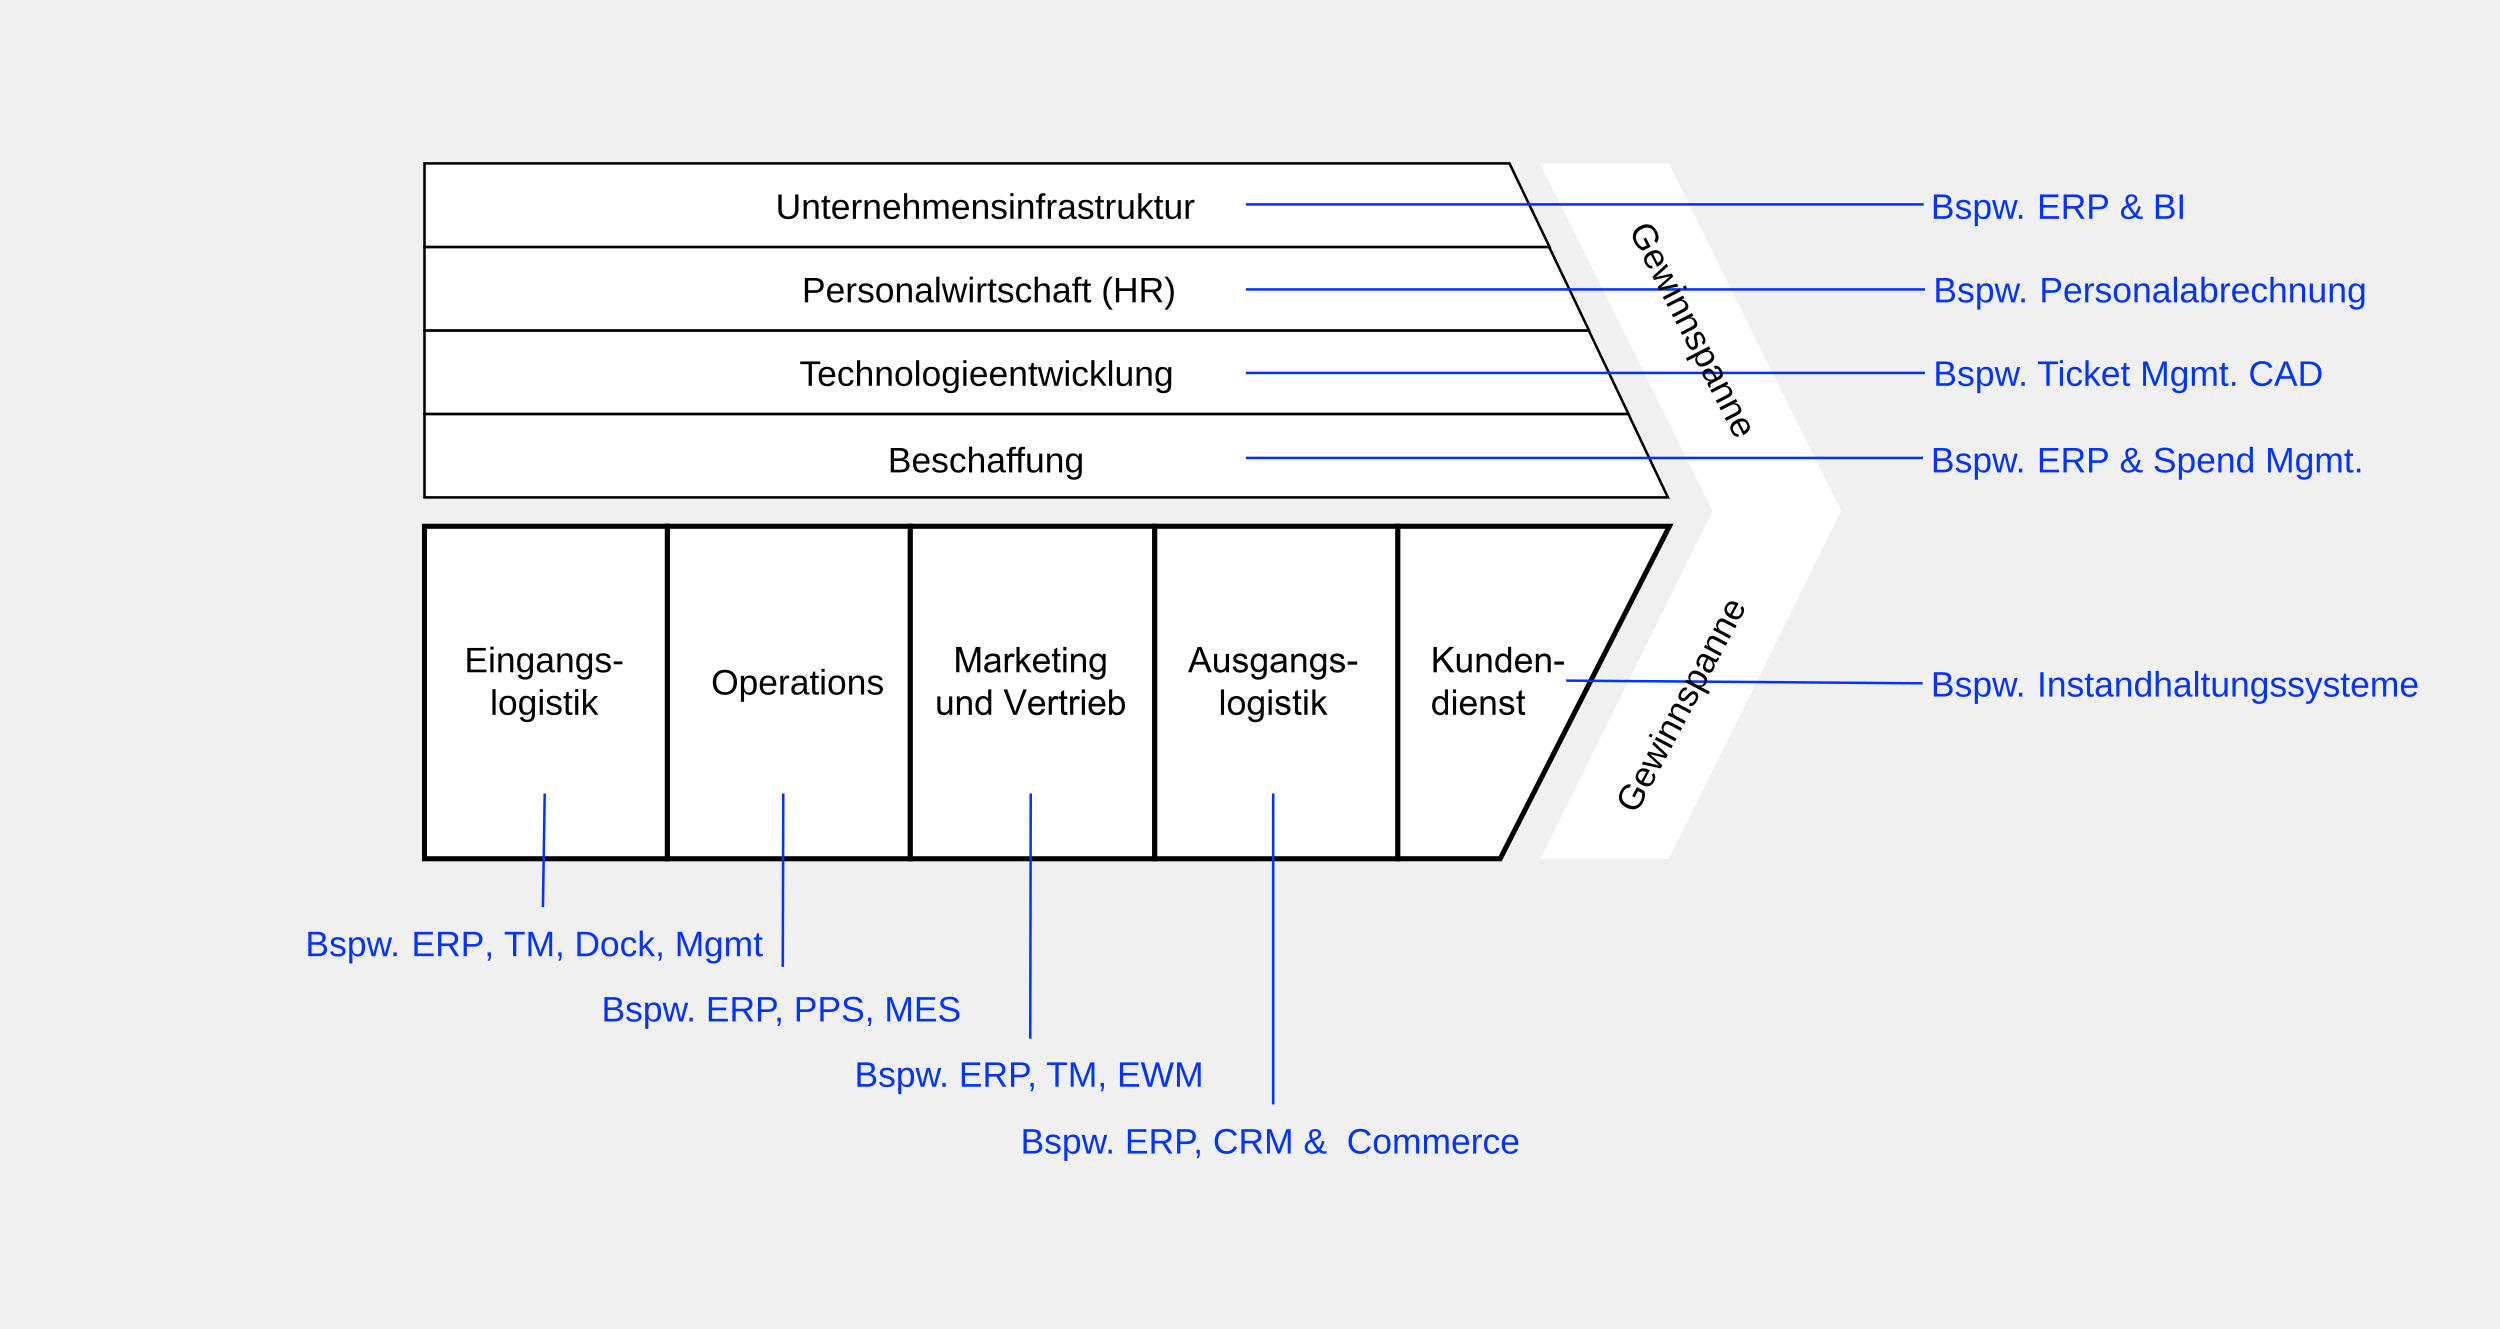
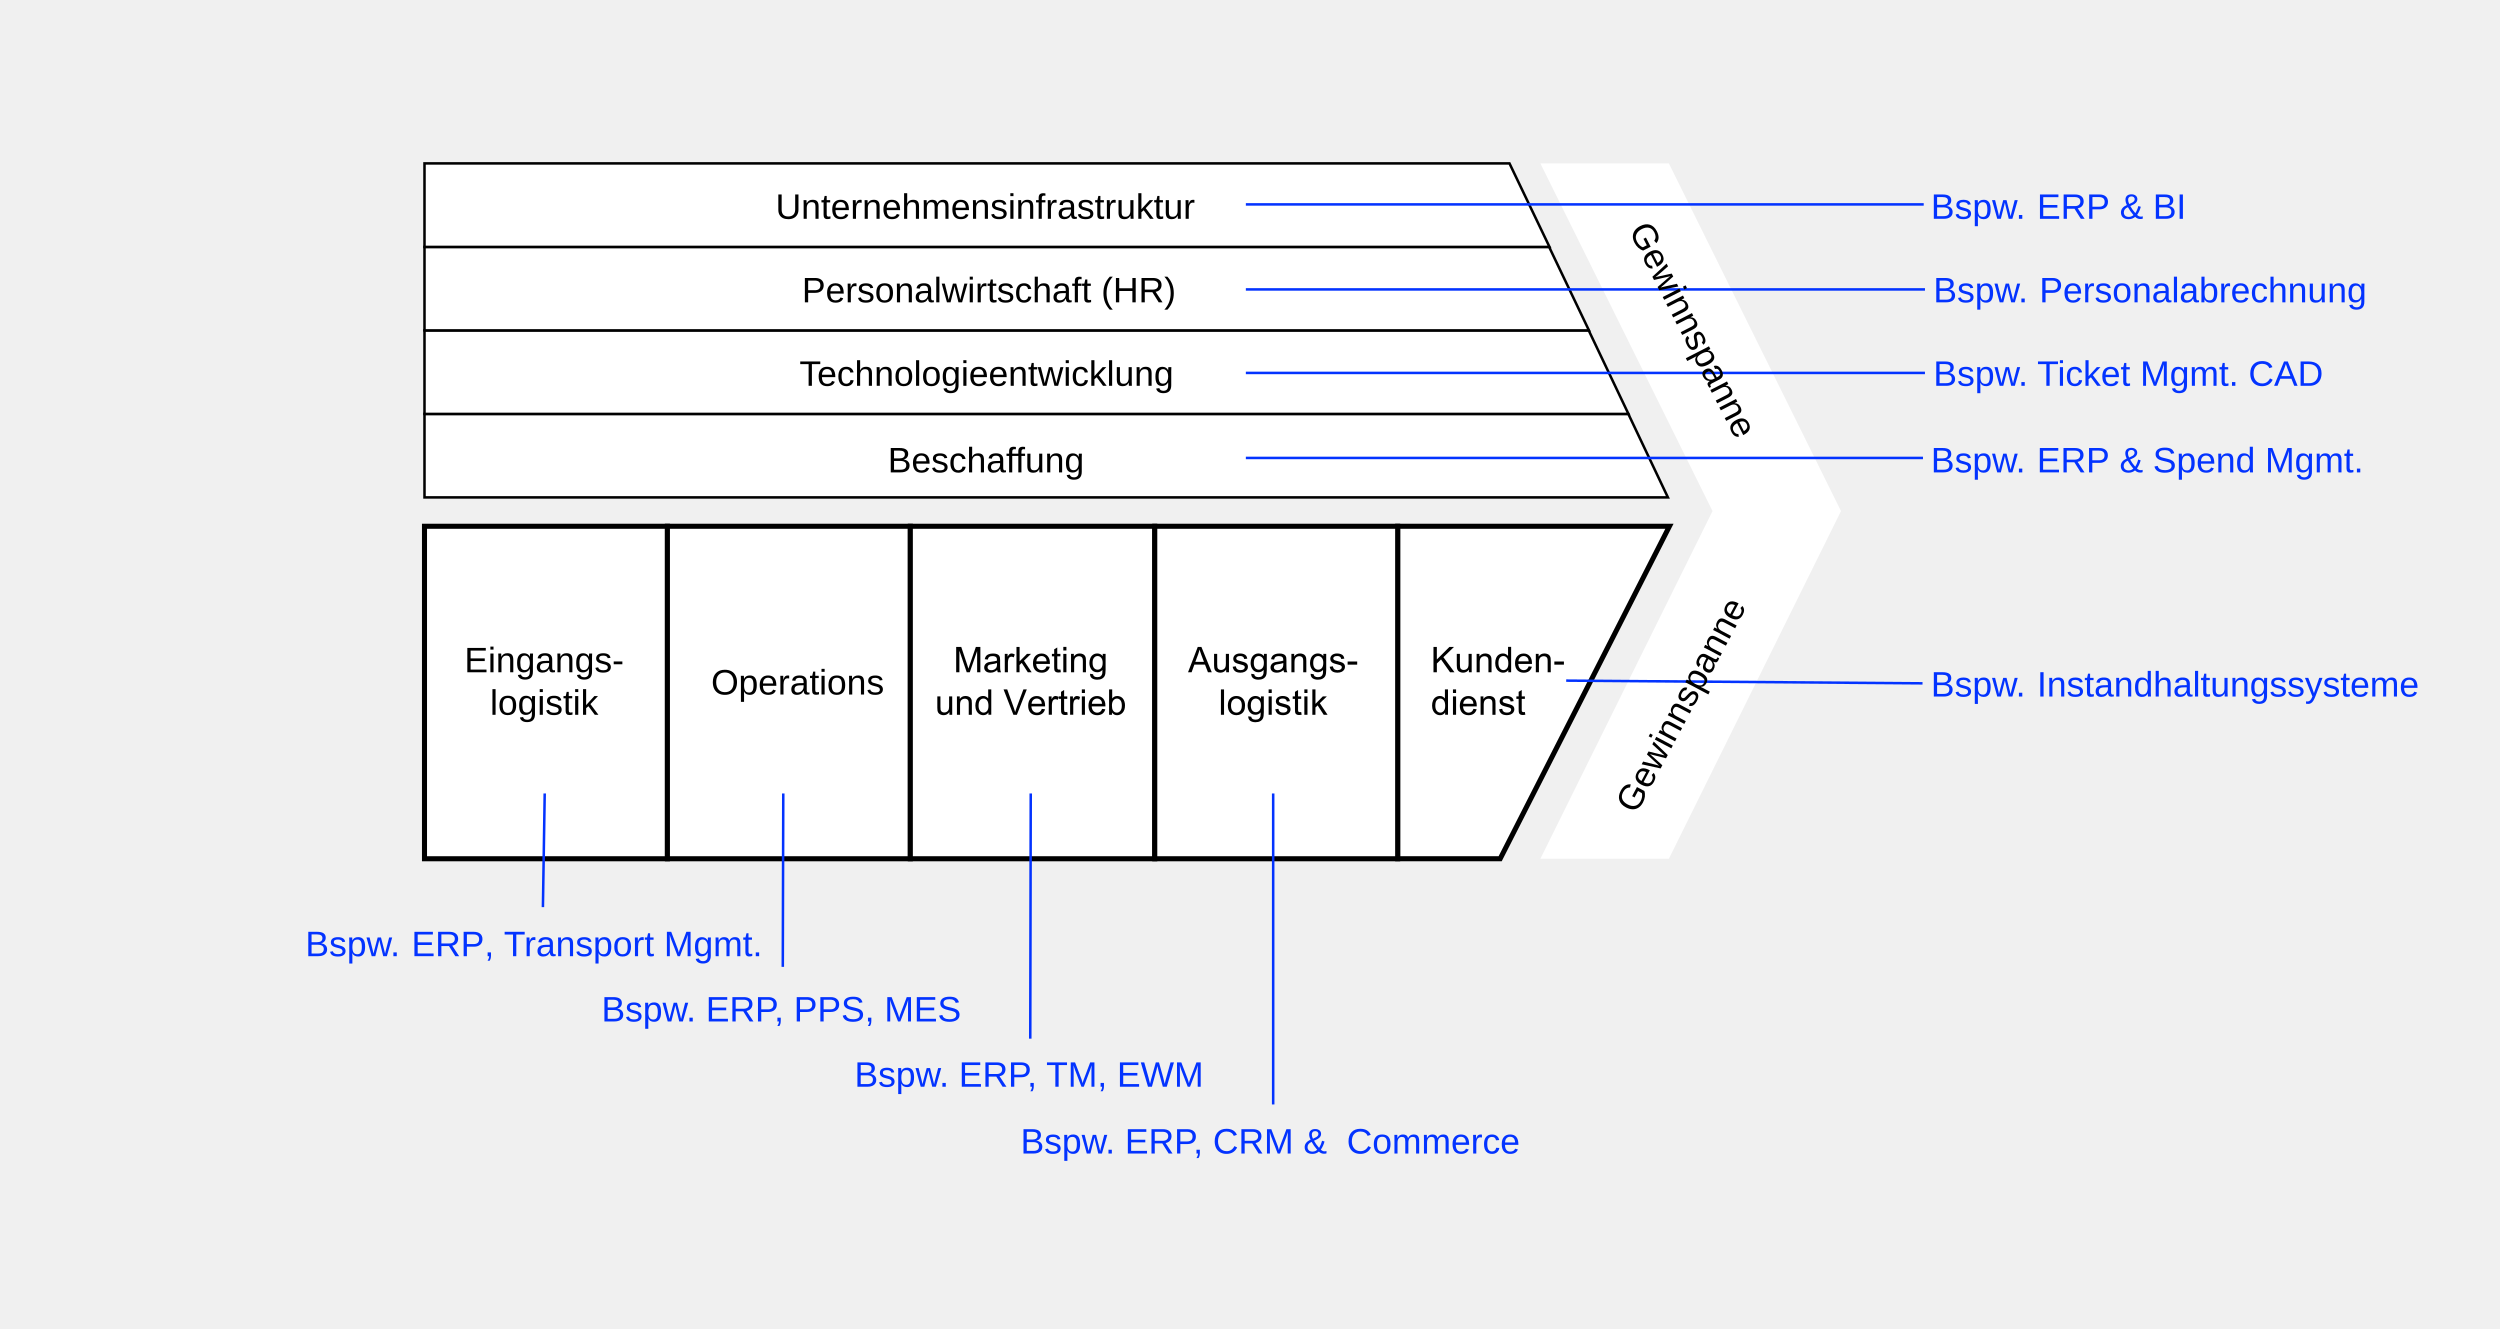
<svg xmlns="http://www.w3.org/2000/svg" id="Ebene_1" viewBox="0 0 988 525">
  <polygon points="608.76 64.58 659.54 64.58 727.56 201.98 659.54 339.38 608.76 339.38 676.79 201.98 608.76 64.58" style="fill:#fff; fill-rule:evenodd;" />
  <polygon points="552.36 207.98 659.76 207.98 592.86 339.38 552.36 339.38 552.36 207.98" style="fill:#fff; stroke:#000; stroke-miterlimit:8; stroke-width:2px;" />
  <rect x="167.76" y="207.98" width="96" height="131.4" style="fill:#fff; stroke:#000; stroke-miterlimit:8; stroke-width:2px;" />
  <rect x="263.76" y="207.98" width="96" height="131.4" style="fill:#fff; stroke:#000; stroke-miterlimit:8; stroke-width:2px;" />
  <rect x="359.76" y="207.98" width="96.6" height="131.4" style="fill:#fff; stroke:#000; stroke-miterlimit:8; stroke-width:2px;" />
  <rect x="456.36" y="207.98" width="96" height="131.4" style="fill:#fff; stroke:#000; stroke-miterlimit:8; stroke-width:2px;" />
  <polygon points="167.76 163.58 643.51 163.58 659.16 196.58 167.76 196.58 167.76 163.58" style="fill:#fff; stroke:#000; stroke-miterlimit:8;" />
  <polygon points="167.76 130.58 627.86 130.58 643.56 163.58 167.76 163.58 167.76 130.58" style="fill:#fff; stroke:#000; stroke-miterlimit:8;" />
  <polygon points="167.76 97.58 612.21 97.58 627.96 130.58 167.76 130.58 167.76 97.58" style="fill:#fff; stroke:#000; stroke-miterlimit:8;" />
  <polygon points="167.76 64.58 596.55 64.58 612.36 97.58 167.76 97.58 167.76 64.58" style="fill:#fff; stroke:#000; stroke-miterlimit:8;" />
  <text transform="translate(306.52 86.48)" style="font-family:ArialMT, Arial; font-size:14px; letter-spacing:0em;">
    <tspan x="0" y="0">Unternehmensinfrastruktur</tspan>
  </text>
  <text transform="translate(350.87 186.68)" style="font-family:ArialMT, Arial; font-size:14px; letter-spacing:0em;">
    <tspan x="0" y="0">Beschaffung</tspan>
  </text>
  <text transform="translate(316.93 119.48)" style="font-family:ArialMT, Arial; font-size:14px; letter-spacing:0em;">
    <tspan x="0" y="0">Personalwirtschaft (HR)</tspan>
  </text>
  <text transform="translate(315.94 152.48)" style="font-family:ArialMT, Arial; font-size:14px; letter-spacing:0em;">
    <tspan x="0" y="0">Technologieentwicklung</tspan>
  </text>
  <text transform="translate(183.53 265.68)" style="font-family:ArialMT, Arial; font-size:14px; letter-spacing:0em;">
    <tspan x="0" y="0">Eingangs-</tspan>
    <tspan x="10.15" y="16.8">logistik</tspan>
  </text>
  <text transform="translate(281.05 274.47)" style="font-family:ArialMT, Arial; font-size:14px;">
    <tspan x="0" y="0" style="letter-spacing:0em;">O</tspan>
    <tspan x="10.83" y="0" style="letter-spacing:0em;">p</tspan>
    <tspan x="18.59" y="0" style="letter-spacing:0em;">e</tspan>
    <tspan x="26.39" y="0" style="letter-spacing:0em;">r</tspan>
    <tspan x="31.08" y="0" style="letter-spacing:0em;">a</tspan>
    <tspan x="38.84" y="0" style="letter-spacing:0em;">t</tspan>
    <tspan x="42.67" y="0" style="letter-spacing:0em;">i</tspan>
    <tspan x="45.77" y="0" style="letter-spacing:0em;">on</tspan>
    <tspan x="61.37" y="0">s</tspan>
  </text>
  <g>
    <path d="M377.88,265.68v-10.02h2l2.37,7.1c.22,.66,.38,1.16,.48,1.48,.12-.36,.29-.9,.53-1.61l2.4-6.97h1.78v10.02h-1.28v-8.39l-2.91,8.39h-1.2l-2.9-8.53v8.53h-1.28Z" />
    <path d="M394.11,264.78c-.46,.39-.89,.66-1.32,.82-.42,.16-.87,.24-1.36,.24-.8,0-1.41-.19-1.84-.58-.43-.39-.64-.89-.64-1.49,0-.36,.08-.68,.24-.97,.16-.29,.38-.53,.64-.71s.56-.31,.88-.4c.24-.06,.61-.12,1.09-.18,.99-.12,1.72-.26,2.2-.42,0-.17,0-.28,0-.32,0-.5-.12-.85-.35-1.06-.31-.28-.78-.42-1.4-.42-.58,0-1.01,.1-1.28,.3-.28,.2-.48,.56-.61,1.08l-1.2-.16c.11-.51,.29-.93,.54-1.25,.25-.32,.61-.56,1.09-.73,.47-.17,1.02-.26,1.65-.26s1.12,.07,1.51,.22c.39,.15,.67,.33,.85,.55,.18,.22,.31,.5,.38,.84,.04,.21,.06,.59,.06,1.13v1.64c0,1.14,.03,1.87,.08,2.17,.05,.3,.16,.59,.31,.87h-1.29c-.13-.25-.21-.55-.25-.9Zm-.1-2.75c-.45,.18-1.12,.34-2.01,.46-.51,.07-.86,.16-1.07,.25-.21,.09-.37,.22-.48,.4-.12,.17-.17,.37-.17,.58,0,.33,.12,.6,.37,.82s.61,.33,1.09,.33,.9-.1,1.27-.31c.37-.21,.64-.49,.81-.85,.13-.28,.2-.69,.2-1.23v-.45Z" />
    <path d="M397.09,265.68v-7.26h1.11v1.1c.28-.51,.54-.85,.78-1.02,.24-.16,.5-.25,.79-.25,.42,0,.84,.13,1.27,.4l-.42,1.14c-.3-.18-.6-.27-.9-.27-.27,0-.51,.08-.72,.24-.21,.16-.37,.39-.46,.67-.14,.44-.21,.92-.21,1.44v3.8h-1.23Z" />
    <path d="M401.71,265.68v-10.02h1.23v5.71l2.91-2.95h1.59l-2.78,2.69,3.05,4.57h-1.52l-2.4-3.71-.87,.83v2.88h-1.23Z" />
    <path d="M413.62,263.34l1.27,.16c-.2,.74-.57,1.32-1.12,1.73-.54,.41-1.23,.62-2.08,.62-1.06,0-1.9-.33-2.53-.98-.62-.65-.93-1.57-.93-2.75s.31-2.17,.94-2.84c.63-.67,1.45-1.01,2.45-1.01s1.76,.33,2.38,.99c.62,.66,.92,1.59,.92,2.79,0,.07,0,.18,0,.33h-5.41c.05,.8,.27,1.41,.68,1.83,.4,.42,.91,.64,1.52,.64,.45,0,.84-.12,1.15-.36,.32-.24,.57-.62,.76-1.13Zm-4.04-1.99h4.05c-.05-.61-.21-1.07-.46-1.37-.39-.47-.9-.71-1.53-.71-.56,0-1.04,.19-1.42,.57-.39,.38-.6,.88-.64,1.52Z" />
    <path d="M419.07,264.58l.18,1.09c-.35,.07-.66,.11-.93,.11-.45,0-.79-.07-1.04-.21-.25-.14-.42-.33-.52-.56-.1-.23-.15-.71-.15-1.45v-4.18h-.9v-.96h.9v-1.8l1.22-.74v2.54h1.24v.96h-1.24v4.25c0,.35,.02,.58,.06,.68,.04,.1,.11,.18,.21,.24,.1,.06,.24,.09,.42,.09,.14,0,.32-.02,.54-.05Z" />
    <path d="M420.22,257.07v-1.42h1.23v1.42h-1.23Zm0,8.61v-7.26h1.23v7.26h-1.23Z" />
    <path d="M423.27,265.68v-7.26h1.11v1.03c.53-.8,1.3-1.2,2.31-1.2,.44,0,.84,.08,1.21,.24,.37,.16,.64,.36,.82,.62,.18,.26,.31,.56,.38,.91,.05,.23,.07,.63,.07,1.2v4.46h-1.23v-4.42c0-.5-.05-.88-.14-1.12-.1-.25-.27-.45-.51-.59-.24-.15-.53-.22-.86-.22-.53,0-.98,.17-1.36,.5-.38,.33-.57,.96-.57,1.89v3.96h-1.23Z" />
    <path d="M430.77,266.28l1.2,.18c.05,.37,.19,.64,.42,.81,.3,.23,.72,.34,1.25,.34,.57,0,1.01-.11,1.32-.34,.31-.23,.52-.55,.63-.96,.06-.25,.09-.78,.09-1.58-.54,.63-1.21,.95-2.01,.95-1,0-1.77-.36-2.32-1.08-.55-.72-.82-1.58-.82-2.59,0-.69,.12-1.33,.38-1.92,.25-.59,.62-1.04,1.09-1.36,.47-.32,1.04-.48,1.68-.48,.86,0,1.56,.35,2.12,1.04v-.88h1.13v6.28c0,1.13-.12,1.93-.35,2.4s-.59,.84-1.09,1.12c-.5,.27-1.11,.41-1.84,.41-.87,0-1.57-.19-2.1-.58s-.79-.98-.77-1.76Zm1.02-4.36c0,.95,.19,1.65,.57,2.08,.38,.44,.85,.66,1.42,.66s1.04-.22,1.42-.65c.38-.44,.57-1.12,.57-2.05s-.2-1.56-.59-2.01-.87-.68-1.43-.68-1.01,.22-1.39,.67-.57,1.1-.57,1.98Z" />
    <path d="M375.21,282.48v-1.07c-.57,.82-1.33,1.23-2.3,1.23-.43,0-.83-.08-1.2-.25s-.65-.37-.83-.62c-.18-.25-.3-.55-.38-.91-.05-.24-.07-.62-.07-1.15v-4.5h1.23v4.03c0,.64,.03,1.08,.07,1.3,.08,.32,.24,.58,.49,.76,.25,.18,.56,.28,.93,.28s.72-.09,1.04-.28c.32-.19,.55-.45,.69-.77,.13-.33,.2-.8,.2-1.42v-3.89h1.23v7.26h-1.1Z" />
    <path d="M378.18,282.48v-7.26h1.11v1.03c.53-.8,1.3-1.2,2.31-1.2,.44,0,.84,.08,1.21,.24,.37,.16,.64,.36,.82,.62,.18,.26,.31,.56,.38,.91,.05,.23,.07,.63,.07,1.2v4.46h-1.23v-4.42c0-.5-.05-.88-.14-1.12-.1-.25-.27-.45-.51-.59-.24-.15-.53-.22-.86-.22-.53,0-.98,.17-1.36,.5-.38,.33-.57,.96-.57,1.89v3.96h-1.23Z" />
    <path d="M390.62,282.48v-.92c-.46,.72-1.14,1.08-2.03,1.08-.58,0-1.11-.16-1.6-.48-.48-.32-.86-.76-1.13-1.34-.27-.57-.4-1.23-.4-1.97s.12-1.38,.36-1.97c.24-.59,.6-1.04,1.09-1.36,.48-.31,1.02-.47,1.62-.47,.44,0,.83,.09,1.17,.28s.62,.42,.83,.72v-3.6h1.22v10.02h-1.14Zm-3.89-3.62c0,.93,.2,1.62,.59,2.08,.39,.46,.86,.69,1.39,.69s.99-.22,1.37-.66c.38-.44,.56-1.11,.56-2.01,0-.99-.19-1.72-.57-2.19s-.85-.7-1.41-.7-1,.22-1.37,.67c-.37,.45-.55,1.15-.55,2.11Z" />
    <path d="M400.49,282.48l-3.88-10.02h1.44l2.61,7.28c.21,.58,.38,1.13,.53,1.64,.16-.55,.34-1.09,.54-1.64l2.71-7.28h1.35l-3.92,10.02h-1.36Z" />
    <path d="M411.72,280.14l1.27,.16c-.2,.74-.57,1.32-1.12,1.73-.54,.41-1.23,.62-2.08,.62-1.06,0-1.9-.33-2.53-.98-.62-.65-.93-1.57-.93-2.75s.31-2.17,.94-2.84c.63-.67,1.45-1.01,2.45-1.01s1.76,.33,2.38,.99c.62,.66,.92,1.59,.92,2.79,0,.07,0,.18,0,.33h-5.41c.05,.8,.27,1.41,.68,1.83,.4,.42,.91,.64,1.52,.64,.45,0,.84-.12,1.15-.36,.32-.24,.57-.62,.76-1.13Zm-4.04-1.99h4.05c-.05-.61-.21-1.07-.46-1.37-.39-.47-.9-.71-1.53-.71-.56,0-1.04,.19-1.42,.57-.39,.38-.6,.88-.64,1.52Z" />
    <path d="M414.47,282.48v-7.26h1.11v1.1c.28-.51,.54-.85,.78-1.02,.24-.16,.5-.25,.79-.25,.42,0,.84,.13,1.27,.4l-.42,1.14c-.3-.18-.6-.27-.9-.27-.27,0-.51,.08-.72,.24-.21,.16-.37,.39-.46,.67-.14,.44-.21,.92-.21,1.44v3.8h-1.23Z" />
    <path d="M421.78,281.38l.18,1.09c-.35,.07-.66,.11-.93,.11-.45,0-.79-.07-1.04-.21-.25-.14-.42-.33-.52-.56-.1-.23-.15-.71-.15-1.45v-4.18h-.9v-.96h.9v-1.8l1.22-.74v2.54h1.24v.96h-1.24v4.25c0,.35,.02,.58,.06,.68,.04,.1,.11,.18,.21,.24,.1,.06,.24,.09,.42,.09,.14,0,.32-.02,.54-.05Z" />
    <path d="M422.91,282.48v-7.26h1.11v1.1c.28-.51,.54-.85,.78-1.02,.24-.16,.5-.25,.79-.25,.42,0,.84,.13,1.27,.4l-.42,1.14c-.3-.18-.6-.27-.9-.27-.27,0-.51,.08-.72,.24-.21,.16-.37,.39-.46,.67-.14,.44-.21,.92-.21,1.44v3.8h-1.23Z" />
    <path d="M427.54,273.87v-1.42h1.23v1.42h-1.23Zm0,8.61v-7.26h1.23v7.26h-1.23Z" />
    <path d="M435.55,280.14l1.27,.16c-.2,.74-.57,1.32-1.11,1.73-.54,.41-1.24,.62-2.08,.62-1.06,0-1.9-.33-2.53-.98-.62-.65-.93-1.57-.93-2.75s.31-2.17,.94-2.84c.63-.67,1.44-1.01,2.45-1.01s1.76,.33,2.38,.99c.62,.66,.92,1.59,.92,2.79,0,.07,0,.18,0,.33h-5.41c.04,.8,.27,1.41,.68,1.83,.41,.42,.91,.64,1.52,.64,.45,0,.84-.12,1.16-.36,.32-.24,.57-.62,.76-1.13Zm-4.04-1.99h4.05c-.05-.61-.21-1.07-.46-1.37-.39-.47-.9-.71-1.52-.71-.57,0-1.04,.19-1.43,.57-.38,.38-.6,.88-.64,1.52Z" />
    <path d="M439.45,282.48h-1.14v-10.02h1.23v3.58c.52-.65,1.18-.98,1.99-.98,.45,0,.87,.09,1.27,.27,.4,.18,.73,.43,.98,.76,.26,.33,.46,.72,.6,1.18,.15,.46,.22,.95,.22,1.48,0,1.24-.31,2.21-.92,2.88-.62,.68-1.35,1.02-2.21,1.02s-1.53-.36-2.02-1.07v.91Zm-.01-3.68c0,.87,.12,1.5,.36,1.89,.39,.63,.91,.95,1.57,.95,.54,0,1-.23,1.39-.7,.39-.47,.59-1.16,.59-2.09s-.19-1.65-.56-2.1c-.38-.45-.83-.68-1.37-.68s-1,.23-1.39,.7c-.39,.47-.59,1.14-.59,2.03Z" />
  </g>
  <g>
    <path d="M469.51,265.68l3.85-10.02h1.43l4.1,10.02h-1.51l-1.17-3.04h-4.19l-1.1,3.04h-1.41Zm2.89-4.12h3.4l-1.05-2.78c-.32-.84-.56-1.54-.71-2.08-.13,.64-.31,1.28-.54,1.91l-1.1,2.94Z" />
    <path d="M484.59,265.68v-1.07c-.57,.82-1.33,1.23-2.3,1.23-.43,0-.83-.08-1.2-.25-.37-.16-.65-.37-.83-.62-.18-.25-.31-.55-.38-.91-.05-.24-.08-.62-.08-1.15v-4.5h1.23v4.03c0,.64,.03,1.08,.08,1.3,.08,.32,.24,.58,.49,.76s.56,.28,.93,.28,.72-.09,1.04-.28c.32-.19,.55-.45,.69-.77,.13-.33,.2-.8,.2-1.42v-3.89h1.23v7.26h-1.1Z" />
    <path d="M487.17,263.51l1.22-.19c.07,.49,.26,.86,.57,1.12,.31,.26,.75,.39,1.31,.39s.98-.12,1.26-.34c.27-.23,.41-.5,.41-.81,0-.28-.12-.5-.36-.66-.17-.11-.59-.25-1.26-.42-.9-.23-1.53-.42-1.88-.59-.35-.17-.61-.4-.79-.69-.18-.29-.27-.62-.27-.97,0-.32,.07-.62,.22-.9,.15-.28,.35-.5,.61-.69,.19-.14,.45-.26,.78-.36,.33-.1,.68-.15,1.06-.15,.57,0,1.07,.08,1.5,.25,.43,.16,.75,.39,.95,.67s.35,.66,.42,1.12l-1.2,.16c-.05-.37-.21-.67-.48-.88-.26-.21-.63-.31-1.11-.31-.57,0-.97,.09-1.21,.28-.24,.19-.36,.41-.36,.66,0,.16,.05,.3,.15,.43,.1,.13,.26,.24,.47,.33,.12,.05,.49,.15,1.09,.31,.87,.23,1.48,.42,1.82,.57,.34,.15,.61,.36,.81,.65,.2,.28,.29,.63,.29,1.05s-.12,.8-.36,1.16c-.24,.36-.58,.64-1.04,.84s-.96,.3-1.53,.3c-.94,0-1.66-.2-2.16-.59-.49-.39-.81-.97-.95-1.74Z" />
    <path d="M494.48,266.28l1.2,.18c.05,.37,.19,.64,.42,.81,.31,.23,.72,.34,1.25,.34,.57,0,1.01-.11,1.32-.34,.31-.23,.52-.55,.63-.96,.06-.25,.09-.78,.09-1.58-.54,.63-1.21,.95-2.01,.95-1,0-1.77-.36-2.32-1.08-.55-.72-.82-1.58-.82-2.59,0-.69,.12-1.33,.38-1.92,.25-.59,.61-1.04,1.09-1.36,.48-.32,1.04-.48,1.68-.48,.86,0,1.56,.35,2.12,1.04v-.88h1.13v6.28c0,1.13-.12,1.93-.35,2.4-.23,.47-.59,.84-1.09,1.12-.5,.27-1.11,.41-1.84,.41-.87,0-1.57-.19-2.1-.58s-.79-.98-.77-1.76Zm1.02-4.36c0,.95,.19,1.65,.57,2.08s.85,.66,1.42,.66,1.04-.22,1.42-.65c.38-.44,.57-1.12,.57-2.05s-.2-1.56-.59-2.01c-.39-.45-.87-.68-1.42-.68s-1.01,.22-1.39,.67-.57,1.1-.57,1.98Z" />
    <path d="M507.27,264.78c-.46,.39-.89,.66-1.32,.82-.42,.16-.87,.24-1.36,.24-.8,0-1.41-.19-1.84-.58s-.64-.89-.64-1.49c0-.36,.08-.68,.24-.97,.16-.29,.37-.53,.64-.71,.26-.18,.56-.31,.88-.4,.24-.06,.61-.12,1.09-.18,.99-.12,1.72-.26,2.19-.42,0-.17,0-.28,0-.32,0-.5-.12-.85-.35-1.06-.31-.28-.78-.42-1.4-.42-.58,0-1.01,.1-1.28,.3-.28,.2-.48,.56-.61,1.08l-1.2-.16c.11-.51,.29-.93,.54-1.25,.25-.32,.61-.56,1.09-.73s1.02-.26,1.65-.26,1.12,.07,1.51,.22c.39,.15,.67,.33,.85,.55,.18,.22,.31,.5,.38,.84,.04,.21,.06,.59,.06,1.13v1.64c0,1.14,.03,1.87,.08,2.17,.05,.3,.16,.59,.31,.87h-1.29c-.13-.25-.21-.55-.25-.9Zm-.1-2.75c-.45,.18-1.12,.34-2.01,.46-.51,.07-.86,.16-1.07,.25-.21,.09-.37,.22-.49,.4-.11,.17-.17,.37-.17,.58,0,.33,.12,.6,.37,.82,.25,.22,.61,.33,1.09,.33s.9-.1,1.26-.31c.37-.21,.64-.49,.81-.85,.13-.28,.2-.69,.2-1.23v-.45Z" />
    <path d="M510.36,265.68v-7.26h1.11v1.03c.53-.8,1.3-1.2,2.31-1.2,.44,0,.84,.08,1.21,.24,.37,.16,.64,.36,.82,.62,.18,.26,.31,.56,.38,.91,.05,.23,.07,.63,.07,1.2v4.46h-1.23v-4.42c0-.5-.05-.88-.14-1.12-.1-.25-.27-.45-.51-.59-.24-.15-.53-.22-.86-.22-.52,0-.98,.17-1.36,.5-.38,.33-.57,.96-.57,1.89v3.96h-1.23Z" />
    <path d="M517.96,266.28l1.2,.18c.05,.37,.19,.64,.42,.81,.31,.23,.72,.34,1.25,.34,.57,0,1.01-.11,1.32-.34,.31-.23,.52-.55,.63-.96,.06-.25,.09-.78,.09-1.58-.54,.63-1.21,.95-2.01,.95-1,0-1.77-.36-2.32-1.08-.55-.72-.82-1.58-.82-2.59,0-.69,.12-1.33,.38-1.92,.25-.59,.61-1.04,1.09-1.36,.48-.32,1.04-.48,1.68-.48,.86,0,1.56,.35,2.12,1.04v-.88h1.13v6.28c0,1.13-.12,1.93-.35,2.4-.23,.47-.59,.84-1.09,1.12-.5,.27-1.11,.41-1.84,.41-.87,0-1.57-.19-2.1-.58s-.79-.98-.77-1.76Zm1.02-4.36c0,.95,.19,1.65,.57,2.08s.85,.66,1.42,.66,1.04-.22,1.42-.65c.38-.44,.57-1.12,.57-2.05s-.2-1.56-.59-2.01c-.39-.45-.87-.68-1.42-.68s-1.01,.22-1.39,.67-.57,1.1-.57,1.98Z" />
    <path d="M525.52,263.51l1.22-.19c.07,.49,.26,.86,.57,1.12,.31,.26,.75,.39,1.31,.39s.98-.12,1.26-.34c.27-.23,.41-.5,.41-.81,0-.28-.12-.5-.36-.66-.17-.11-.59-.25-1.26-.42-.9-.23-1.53-.42-1.88-.59-.35-.17-.61-.4-.79-.69-.18-.29-.27-.62-.27-.97,0-.32,.07-.62,.22-.9,.15-.28,.35-.5,.61-.69,.19-.14,.45-.26,.78-.36,.33-.1,.68-.15,1.06-.15,.57,0,1.07,.08,1.5,.25,.43,.16,.75,.39,.95,.67s.35,.66,.42,1.12l-1.2,.16c-.05-.37-.21-.67-.48-.88-.26-.21-.63-.31-1.11-.31-.57,0-.97,.09-1.21,.28-.24,.19-.36,.41-.36,.66,0,.16,.05,.3,.15,.43,.1,.13,.26,.24,.47,.33,.12,.05,.49,.15,1.09,.31,.87,.23,1.48,.42,1.82,.57,.34,.15,.61,.36,.81,.65,.2,.28,.29,.63,.29,1.05s-.12,.8-.36,1.16c-.24,.36-.58,.64-1.04,.84s-.96,.3-1.53,.3c-.94,0-1.66-.2-2.16-.59-.49-.39-.81-.97-.95-1.74Z" />
    <path d="M532.58,262.67v-1.24h3.78v1.24h-3.78Z" />
    <path d="M482.51,282.48v-10.02h1.23v10.02h-1.23Z" />
    <path d="M485.24,278.85c0-1.34,.37-2.34,1.12-2.99,.62-.54,1.39-.81,2.28-.81,1,0,1.81,.33,2.45,.98,.63,.65,.95,1.56,.95,2.71,0,.93-.14,1.67-.42,2.21-.28,.54-.69,.95-1.22,1.25-.54,.3-1.12,.44-1.75,.44-1.02,0-1.84-.33-2.46-.98-.63-.65-.94-1.59-.94-2.82Zm1.26,0c0,.93,.2,1.63,.61,2.09,.41,.46,.92,.69,1.53,.69s1.12-.23,1.52-.7,.61-1.17,.61-2.13c0-.9-.2-1.58-.61-2.04-.41-.46-.92-.69-1.52-.69s-1.13,.23-1.53,.69c-.41,.46-.61,1.16-.61,2.08Z" />
    <path d="M493.3,283.08l1.2,.18c.05,.37,.19,.64,.42,.81,.31,.23,.72,.34,1.25,.34,.57,0,1.01-.11,1.32-.34,.31-.23,.52-.55,.63-.96,.06-.25,.09-.78,.09-1.58-.54,.63-1.21,.95-2.01,.95-1,0-1.77-.36-2.32-1.08-.55-.72-.82-1.58-.82-2.59,0-.69,.12-1.33,.38-1.92,.25-.59,.61-1.04,1.09-1.36,.48-.32,1.04-.48,1.68-.48,.86,0,1.56,.35,2.12,1.04v-.88h1.13v6.28c0,1.13-.12,1.93-.35,2.4-.23,.47-.59,.84-1.09,1.12-.5,.27-1.11,.41-1.84,.41-.87,0-1.57-.19-2.1-.58s-.79-.98-.77-1.76Zm1.02-4.36c0,.95,.19,1.65,.57,2.08s.85,.66,1.42,.66,1.04-.22,1.42-.65c.38-.44,.57-1.12,.57-2.05s-.2-1.56-.59-2.01c-.39-.45-.87-.68-1.42-.68s-1.01,.22-1.39,.67-.57,1.1-.57,1.98Z" />
    <path d="M501.36,273.87v-1.42h1.23v1.42h-1.23Zm0,8.61v-7.26h1.23v7.26h-1.23Z" />
    <path d="M504.01,280.31l1.22-.19c.07,.49,.26,.86,.57,1.12,.31,.26,.75,.39,1.31,.39s.98-.12,1.26-.34c.27-.23,.41-.5,.41-.81,0-.28-.12-.5-.36-.66-.17-.11-.59-.25-1.26-.42-.9-.23-1.53-.42-1.88-.59-.35-.17-.61-.4-.79-.69-.18-.29-.27-.62-.27-.97,0-.32,.07-.62,.22-.9,.15-.28,.35-.5,.61-.69,.19-.14,.45-.26,.78-.36,.33-.1,.68-.15,1.06-.15,.57,0,1.07,.08,1.5,.25,.43,.16,.75,.39,.95,.67s.35,.66,.42,1.12l-1.2,.16c-.05-.37-.21-.67-.48-.88-.26-.21-.63-.31-1.11-.31-.57,0-.97,.09-1.21,.28-.24,.19-.36,.41-.36,.66,0,.16,.05,.3,.15,.43,.1,.13,.26,.24,.47,.33,.12,.05,.49,.15,1.09,.31,.87,.23,1.48,.42,1.82,.57,.34,.15,.61,.36,.81,.65,.2,.28,.29,.63,.29,1.05s-.12,.8-.36,1.16c-.24,.36-.58,.64-1.04,.84s-.96,.3-1.53,.3c-.94,0-1.66-.2-2.16-.59-.49-.39-.81-.97-.95-1.74Z" />
    <path d="M514.23,281.38l.18,1.09c-.35,.07-.66,.11-.93,.11-.45,0-.79-.07-1.04-.21-.25-.14-.42-.33-.52-.56-.1-.23-.15-.71-.15-1.45v-4.18h-.9v-.96h.9v-1.8l1.22-.74v2.54h1.24v.96h-1.24v4.25c0,.35,.02,.58,.07,.68,.04,.1,.11,.18,.21,.24,.1,.06,.24,.09,.42,.09,.14,0,.32-.02,.54-.05Z" />
    <path d="M515.48,273.87v-1.42h1.23v1.42h-1.23Zm0,8.61v-7.26h1.23v7.26h-1.23Z" />
    <path d="M518.64,282.48v-10.02h1.23v5.71l2.91-2.95h1.59l-2.78,2.69,3.06,4.57h-1.52l-2.4-3.71-.87,.83v2.88h-1.23Z" />
  </g>
  <g>
    <path d="M566.51,265.68v-10.02h1.33v4.97l4.98-4.97h1.8l-4.2,4.06,4.39,5.96h-1.75l-3.57-5.07-1.64,1.6v3.47h-1.33Z" />
    <path d="M580.51,265.68v-1.07c-.56,.82-1.33,1.23-2.3,1.23-.43,0-.83-.08-1.2-.25-.37-.16-.65-.37-.83-.62s-.31-.55-.38-.91c-.05-.24-.08-.62-.08-1.15v-4.5h1.23v4.03c0,.64,.03,1.08,.08,1.3,.08,.32,.24,.58,.49,.76,.25,.18,.56,.28,.93,.28s.71-.09,1.04-.28c.32-.19,.55-.45,.69-.77,.13-.33,.2-.8,.2-1.42v-3.89h1.23v7.26h-1.1Z" />
    <path d="M583.56,265.68v-7.26h1.11v1.03c.53-.8,1.3-1.2,2.31-1.2,.44,0,.84,.08,1.21,.24s.64,.36,.82,.62c.18,.26,.31,.56,.38,.91,.04,.23,.07,.63,.07,1.2v4.46h-1.23v-4.42c0-.5-.05-.88-.14-1.12s-.27-.45-.51-.59c-.24-.15-.53-.22-.86-.22-.52,0-.98,.17-1.36,.5-.38,.33-.57,.96-.57,1.89v3.96h-1.23Z" />
    <path d="M596.07,265.68v-.92c-.46,.72-1.14,1.08-2.03,1.08-.58,0-1.11-.16-1.6-.48-.48-.32-.86-.76-1.13-1.34-.27-.57-.4-1.23-.4-1.97s.12-1.38,.36-1.97c.24-.59,.6-1.04,1.09-1.36,.48-.31,1.02-.47,1.62-.47,.44,0,.83,.09,1.17,.28s.62,.42,.83,.72v-3.6h1.22v10.02h-1.14Zm-3.89-3.62c0,.93,.2,1.62,.59,2.08,.39,.46,.85,.69,1.39,.69s.99-.22,1.37-.66c.38-.44,.56-1.11,.56-2.01,0-.99-.19-1.72-.57-2.19s-.86-.7-1.42-.7-1,.22-1.37,.67c-.37,.45-.55,1.15-.55,2.11Z" />
    <path d="M604.13,263.34l1.27,.16c-.2,.74-.57,1.32-1.12,1.73-.54,.41-1.23,.62-2.08,.62-1.06,0-1.9-.33-2.53-.98-.62-.65-.93-1.57-.93-2.75s.31-2.17,.94-2.84,1.45-1.01,2.45-1.01,1.76,.33,2.38,.99,.92,1.59,.92,2.79c0,.07,0,.18,0,.33h-5.41c.05,.8,.27,1.41,.68,1.83,.4,.42,.91,.64,1.52,.64,.45,0,.84-.12,1.15-.36,.32-.24,.57-.62,.76-1.13Zm-4.04-1.99h4.05c-.05-.61-.21-1.07-.46-1.37-.39-.47-.9-.71-1.53-.71-.56,0-1.04,.19-1.42,.57-.39,.38-.6,.88-.64,1.52Z" />
    <path d="M606.96,265.68v-7.26h1.11v1.03c.53-.8,1.3-1.2,2.31-1.2,.44,0,.84,.08,1.21,.24s.64,.36,.82,.62c.18,.26,.31,.56,.38,.91,.04,.23,.07,.63,.07,1.2v4.46h-1.23v-4.42c0-.5-.05-.88-.14-1.12s-.27-.45-.51-.59c-.24-.15-.53-.22-.86-.22-.52,0-.98,.17-1.36,.5-.38,.33-.57,.96-.57,1.89v3.96h-1.23Z" />
    <path d="M614.28,262.67v-1.24h3.78v1.24h-3.78Z" />
    <path d="M571.12,282.48v-.92c-.46,.72-1.14,1.08-2.03,1.08-.58,0-1.11-.16-1.6-.48-.48-.32-.86-.76-1.13-1.34-.27-.57-.4-1.23-.4-1.97s.12-1.38,.36-1.97c.24-.59,.6-1.04,1.09-1.36,.48-.31,1.02-.47,1.62-.47,.44,0,.83,.09,1.17,.28s.62,.42,.83,.72v-3.6h1.22v10.02h-1.14Zm-3.89-3.62c0,.93,.2,1.62,.59,2.08,.39,.46,.86,.69,1.39,.69s.99-.22,1.37-.66c.38-.44,.56-1.11,.56-2.01,0-.99-.19-1.72-.57-2.19s-.85-.7-1.41-.7-1,.22-1.37,.67-.55,1.15-.55,2.11Z" />
    <path d="M574.21,273.87v-1.42h1.23v1.42h-1.23Zm0,8.61v-7.26h1.23v7.26h-1.23Z" />
    <path d="M582.3,280.14l1.27,.16c-.2,.74-.57,1.32-1.11,1.73-.54,.41-1.24,.62-2.08,.62-1.06,0-1.9-.33-2.53-.98-.62-.65-.93-1.57-.93-2.75s.31-2.17,.94-2.84,1.44-1.01,2.45-1.01,1.76,.33,2.38,.99,.92,1.59,.92,2.79c0,.07,0,.18,0,.33h-5.41c.04,.8,.27,1.41,.68,1.83,.41,.42,.91,.64,1.52,.64,.45,0,.84-.12,1.16-.36,.32-.24,.57-.62,.76-1.13Zm-4.04-1.99h4.05c-.05-.61-.21-1.07-.46-1.37-.39-.47-.9-.71-1.52-.71-.57,0-1.04,.19-1.43,.57s-.6,.88-.64,1.52Z" />
    <path d="M585.13,282.48v-7.26h1.11v1.03c.53-.8,1.3-1.2,2.31-1.2,.44,0,.84,.08,1.21,.24s.64,.36,.82,.62c.18,.26,.31,.56,.38,.91,.04,.23,.07,.63,.07,1.2v4.46h-1.23v-4.42c0-.5-.05-.88-.14-1.12s-.27-.45-.51-.59c-.24-.15-.53-.22-.86-.22-.52,0-.98,.17-1.36,.5-.38,.33-.57,.96-.57,1.89v3.96h-1.23Z" />
    <path d="M592.44,280.31l1.22-.19c.07,.49,.26,.86,.57,1.12s.75,.39,1.31,.39,.98-.12,1.26-.35,.41-.5,.41-.81c0-.28-.12-.5-.36-.66-.17-.11-.59-.25-1.26-.42-.9-.23-1.53-.42-1.88-.59-.35-.17-.61-.4-.79-.69s-.27-.62-.27-.97c0-.32,.07-.62,.22-.9,.15-.28,.35-.5,.61-.69,.19-.14,.45-.26,.78-.36s.69-.15,1.06-.15c.57,0,1.07,.08,1.5,.25,.43,.16,.75,.39,.96,.67s.35,.66,.42,1.12l-1.2,.16c-.05-.37-.21-.67-.48-.88-.26-.21-.63-.31-1.11-.31-.57,0-.97,.09-1.21,.28-.24,.19-.36,.41-.36,.66,0,.16,.05,.3,.15,.43,.1,.13,.26,.24,.47,.33,.12,.05,.49,.15,1.09,.31,.87,.23,1.48,.42,1.82,.57,.35,.15,.62,.36,.81,.65,.2,.28,.29,.63,.29,1.05s-.12,.8-.36,1.16c-.24,.36-.58,.64-1.04,.84s-.96,.3-1.53,.3c-.94,0-1.66-.2-2.16-.59-.49-.39-.81-.97-.95-1.74Z" />
    <path d="M602.63,281.38l.18,1.09c-.35,.07-.66,.11-.93,.11-.45,0-.79-.07-1.04-.21s-.42-.33-.52-.56c-.1-.23-.15-.71-.15-1.45v-4.18h-.9v-.96h.9v-1.8l1.22-.74v2.54h1.24v.96h-1.24v4.25c0,.35,.02,.58,.07,.68,.04,.1,.11,.18,.21,.24s.24,.09,.42,.09c.14,0,.32-.02,.54-.05Z" />
  </g>
  <line x1="407.16" y1="410.49" x2="407.35" y2="313.58" style="fill:none; stroke:#0333ff; stroke-miterlimit:8;" />
  <text transform="translate(403.33 455.88)" style="fill:#0333ff; font-family:ArialMT, Arial; font-size:14px; letter-spacing:0em;">
    <tspan x="0" y="0" xml:space="preserve">Bspw. ERP, CRM &amp;  Commerce</tspan>
  </text>
  <line x1="503.16" y1="436.48" x2="503.16" y2="313.58" style="fill:none; stroke:#0333ff; stroke-miterlimit:8;" />
  <line x1="618.96" y1="268.98" x2="759.78" y2="270.05" style="fill:none; stroke:#0333ff; stroke-miterlimit:8;" />
  <line x1="492.36" y1="180.98" x2="759.96" y2="180.98" style="fill:none; stroke:#0333ff; stroke-miterlimit:8;" />
  <line x1="492.36" y1="80.78" x2="760.25" y2="80.78" style="fill:none; stroke:#0333ff; stroke-miterlimit:8;" />
  <text transform="translate(763.09 86.48)" style="fill:#0333ff; font-family:ArialMT, Arial; font-size:14px;">
    <tspan x="0" y="0" style="letter-spacing:0em;">B</tspan>
    <tspan x="9.38" y="0" style="letter-spacing:0em;">s</tspan>
    <tspan x="16.41" y="0" style="letter-spacing:0em;">p</tspan>
    <tspan x="24.17" y="0" style="letter-spacing:0em;">w.</tspan>
    <tspan x="38.05" y="0"> </tspan>
    <tspan x="41.94" y="0" style="letter-spacing:0em;">E</tspan>
    <tspan x="51.3" y="0" style="letter-spacing:0em;">R</tspan>
    <tspan x="61.39" y="0" style="letter-spacing:0em;">P</tspan>
    <tspan x="70.74" y="0" style="letter-spacing:0em;"> </tspan>
    <tspan x="74.61" y="0" style="letter-spacing:0em;">&amp;</tspan>
    <tspan x="83.87" y="0" style="letter-spacing:0em;"> </tspan>
    <tspan x="87.74" y="0" style="letter-spacing:0em;">B</tspan>
    <tspan x="97" y="0">I</tspan>
  </text>
  <line x1="214.56" y1="358.5" x2="215.27" y2="313.58" style="fill:none; stroke:#0333ff; stroke-miterlimit:8;" />
  <text transform="translate(763.09 186.68)" style="fill:#0333ff; font-family:ArialMT, Arial; font-size:14px;">
    <tspan x="0" y="0" style="letter-spacing:0em;">B</tspan>
    <tspan x="9.38" y="0" style="letter-spacing:0em;">s</tspan>
    <tspan x="16.41" y="0" style="letter-spacing:0em;">p</tspan>
    <tspan x="24.17" y="0" style="letter-spacing:0em;">w. </tspan>
    <tspan x="41.89" y="0" style="letter-spacing:0em;">E</tspan>
    <tspan x="51.24" y="0" style="letter-spacing:0em;">R</tspan>
    <tspan x="61.34" y="0" style="letter-spacing:0em;">P</tspan>
    <tspan x="70.69" y="0" style="letter-spacing:0em;"> </tspan>
    <tspan x="74.55" y="0" style="letter-spacing:0em;">&amp;</tspan>
    <tspan x="83.82" y="0" xml:space="preserve"> Spend Mgmt. </tspan>
  </text>
  <text transform="translate(764.06 119.48)" style="fill:#0333ff; font-family:ArialMT, Arial; font-size:14px;">
    <tspan x="0" y="0" style="letter-spacing:0em;">B</tspan>
    <tspan x="9.38" y="0" style="letter-spacing:0em;">s</tspan>
    <tspan x="16.41" y="0" style="letter-spacing:0em;">p</tspan>
    <tspan x="24.17" y="0" style="letter-spacing:0em;">w. </tspan>
    <tspan x="41.89" y="0" style="letter-spacing:0em;">Pe</tspan>
    <tspan x="59.04" y="0">rs</tspan>
    <tspan x="70.7" y="0" style="letter-spacing:0em;">o</tspan>
    <tspan x="78.53" y="0" style="letter-spacing:0em;">na</tspan>
    <tspan x="94.13" y="0" style="letter-spacing:0em;">l</tspan>
    <tspan x="97.21" y="0" style="letter-spacing:0em;">a</tspan>
    <tspan x="105.01" y="0" style="letter-spacing:0em;">b</tspan>
    <tspan x="112.83" y="0">r</tspan>
    <tspan x="117.49" y="0" style="letter-spacing:0em;">e</tspan>
    <tspan x="125.29" y="0" style="letter-spacing:0em;">c</tspan>
    <tspan x="132.26" y="0" style="letter-spacing:0em;">hn</tspan>
    <tspan x="147.86" y="0" style="letter-spacing:0em;">u</tspan>
    <tspan x="155.69" y="0" style="letter-spacing:0em;">n</tspan>
    <tspan x="163.49" y="0">g </tspan>
  </text>
  <line x1="492.36" y1="114.38" x2="760.75" y2="114.38" style="fill:none; stroke:#0333ff; stroke-miterlimit:8;" />
  <text transform="translate(764.06 152.48)" style="fill:#0333ff; font-family:ArialMT, Arial; font-size:14px;">
    <tspan x="0" y="0" style="letter-spacing:0em;">B</tspan>
    <tspan x="9.38" y="0" style="letter-spacing:0em;">s</tspan>
    <tspan x="16.41" y="0" style="letter-spacing:0em;">p</tspan>
    <tspan x="24.17" y="0" style="letter-spacing:0em;">w. Ticket Mgmt. CAD</tspan>
    <tspan x="154.56" y="0"> </tspan>
  </text>
  <line x1="492.36" y1="147.38" x2="760.74" y2="147.38" style="fill:none; stroke:#0333ff; stroke-miterlimit:8;" />
  <text transform="translate(763.09 275.28)" style="fill:#0333ff; font-family:ArialMT, Arial; font-size:14px;">
    <tspan x="0" y="0" style="letter-spacing:0em;">B</tspan>
    <tspan x="9.38" y="0" style="letter-spacing:0em;">s</tspan>
    <tspan x="16.41" y="0" style="letter-spacing:0em;">p</tspan>
    <tspan x="24.17" y="0" style="letter-spacing:0em;">w.</tspan>
    <tspan x="38.05" y="0" xml:space="preserve"> Instandhaltungssysteme</tspan>
  </text>
  <text transform="translate(237.71 403.68)" style="fill:#0333ff; font-family:ArialMT, Arial; font-size:14px; letter-spacing:0em;">
    <tspan x="0" y="0">Bspw. ERP, PPS, MES</tspan>
  </text>
  <text transform="translate(337.7 429.48)" style="fill:#0333ff; font-family:ArialMT, Arial; font-size:14px; letter-spacing:0em;">
    <tspan x="0" y="0">Bspw. ERP, TM, EWM</tspan>
  </text>
  <line x1="309.36" y1="382.1" x2="309.55" y2="313.58" style="fill:none; stroke:#0333ff; stroke-miterlimit:8;" />
  <text transform="translate(120.68 377.88)" style="fill:#0333ff; font-family:ArialMT, Arial; font-size:14px;">
    <tspan x="0" y="0" style="letter-spacing:0em;">B</tspan>
    <tspan x="9.38" y="0" style="letter-spacing:0em;">s</tspan>
    <tspan x="16.41" y="0" style="letter-spacing:0em;">p</tspan>
    <tspan x="24.17" y="0" style="letter-spacing:0em;">w.</tspan>
    <tspan x="38.05" y="0"> </tspan>
    <tspan x="41.94" y="0" style="letter-spacing:0em;">E</tspan>
    <tspan x="51.3" y="0" style="letter-spacing:0em;">R</tspan>
    <tspan x="61.39" y="0" style="letter-spacing:0em;">P</tspan>
    <tspan x="70.74" y="0" style="letter-spacing:0em;">,</tspan>
    <tspan x="74.58" y="0" style="letter-spacing:0em;"> </tspan>
-     <tspan x="78.44" y="0" style="letter-spacing:0em;">T</tspan>
-     <tspan x="87.02" y="0" style="letter-spacing:0em;">M</tspan>
-     <tspan x="98.65" y="0" style="letter-spacing:0em;">,</tspan>
-     <tspan x="102.49" y="0" style="letter-spacing:0em;"> </tspan>
-     <tspan x="106.35" y="0" style="letter-spacing:0em;">D</tspan>
-     <tspan x="116.39" y="0" style="letter-spacing:0em;">o</tspan>
-     <tspan x="124.2" y="0" style="letter-spacing:0em;">ck, M</tspan>
-     <tspan x="157.5" y="0">g</tspan>
-     <tspan x="165.29" y="0" style="letter-spacing:0em;">m</tspan>
-     <tspan x="176.98" y="0">t </tspan>
+     <tspan x="78.44" y="0" style="letter-spacing:0em;">Transport Mgmt.</tspan>
+     <tspan x="181.55" y="0"> </tspan>
  </text>
  <text transform="translate(643.56 90.94) rotate(62.87)" style="font-family:ArialMT, Arial; font-size:14px; letter-spacing:0em;">
    <tspan x="0" y="0">Gewinnspanne</tspan>
  </text>
  <text transform="translate(646.56 321.99) rotate(-62)" style="font-family:ArialMT, Arial; font-size:14px; letter-spacing:0em;">
    <tspan x="0" y="0">Gewinnspanne</tspan>
  </text>
</svg>
